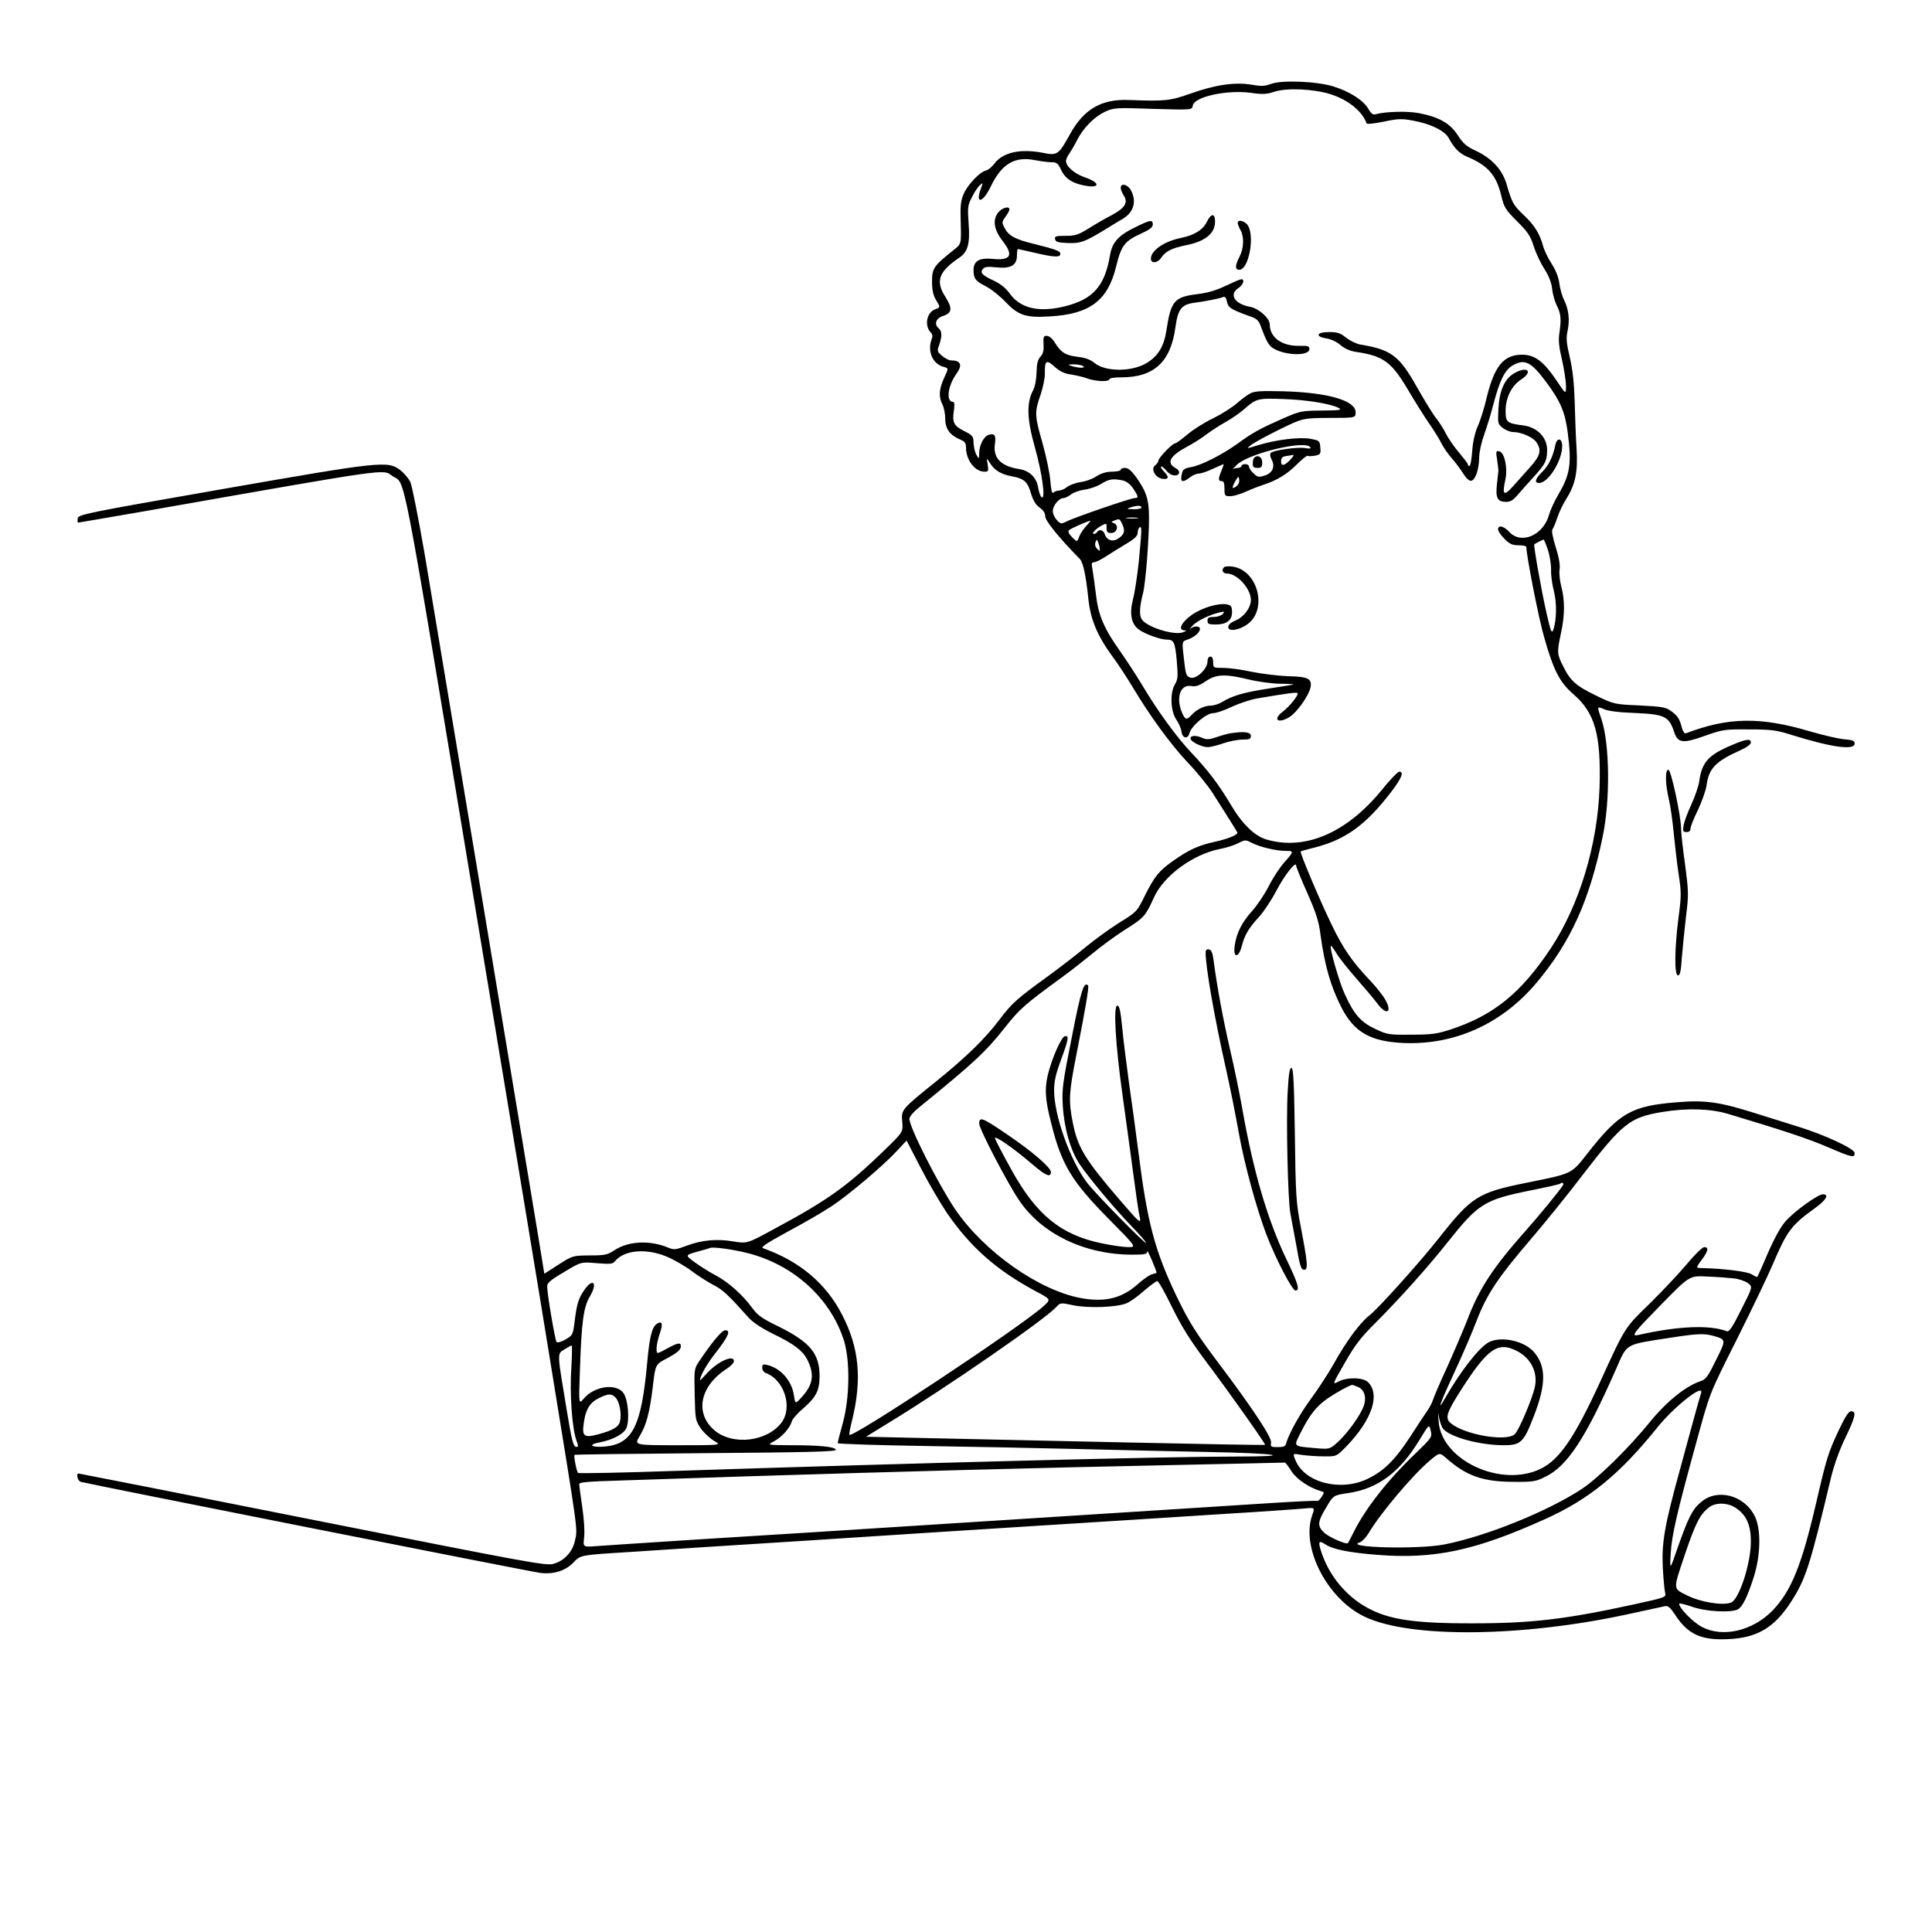
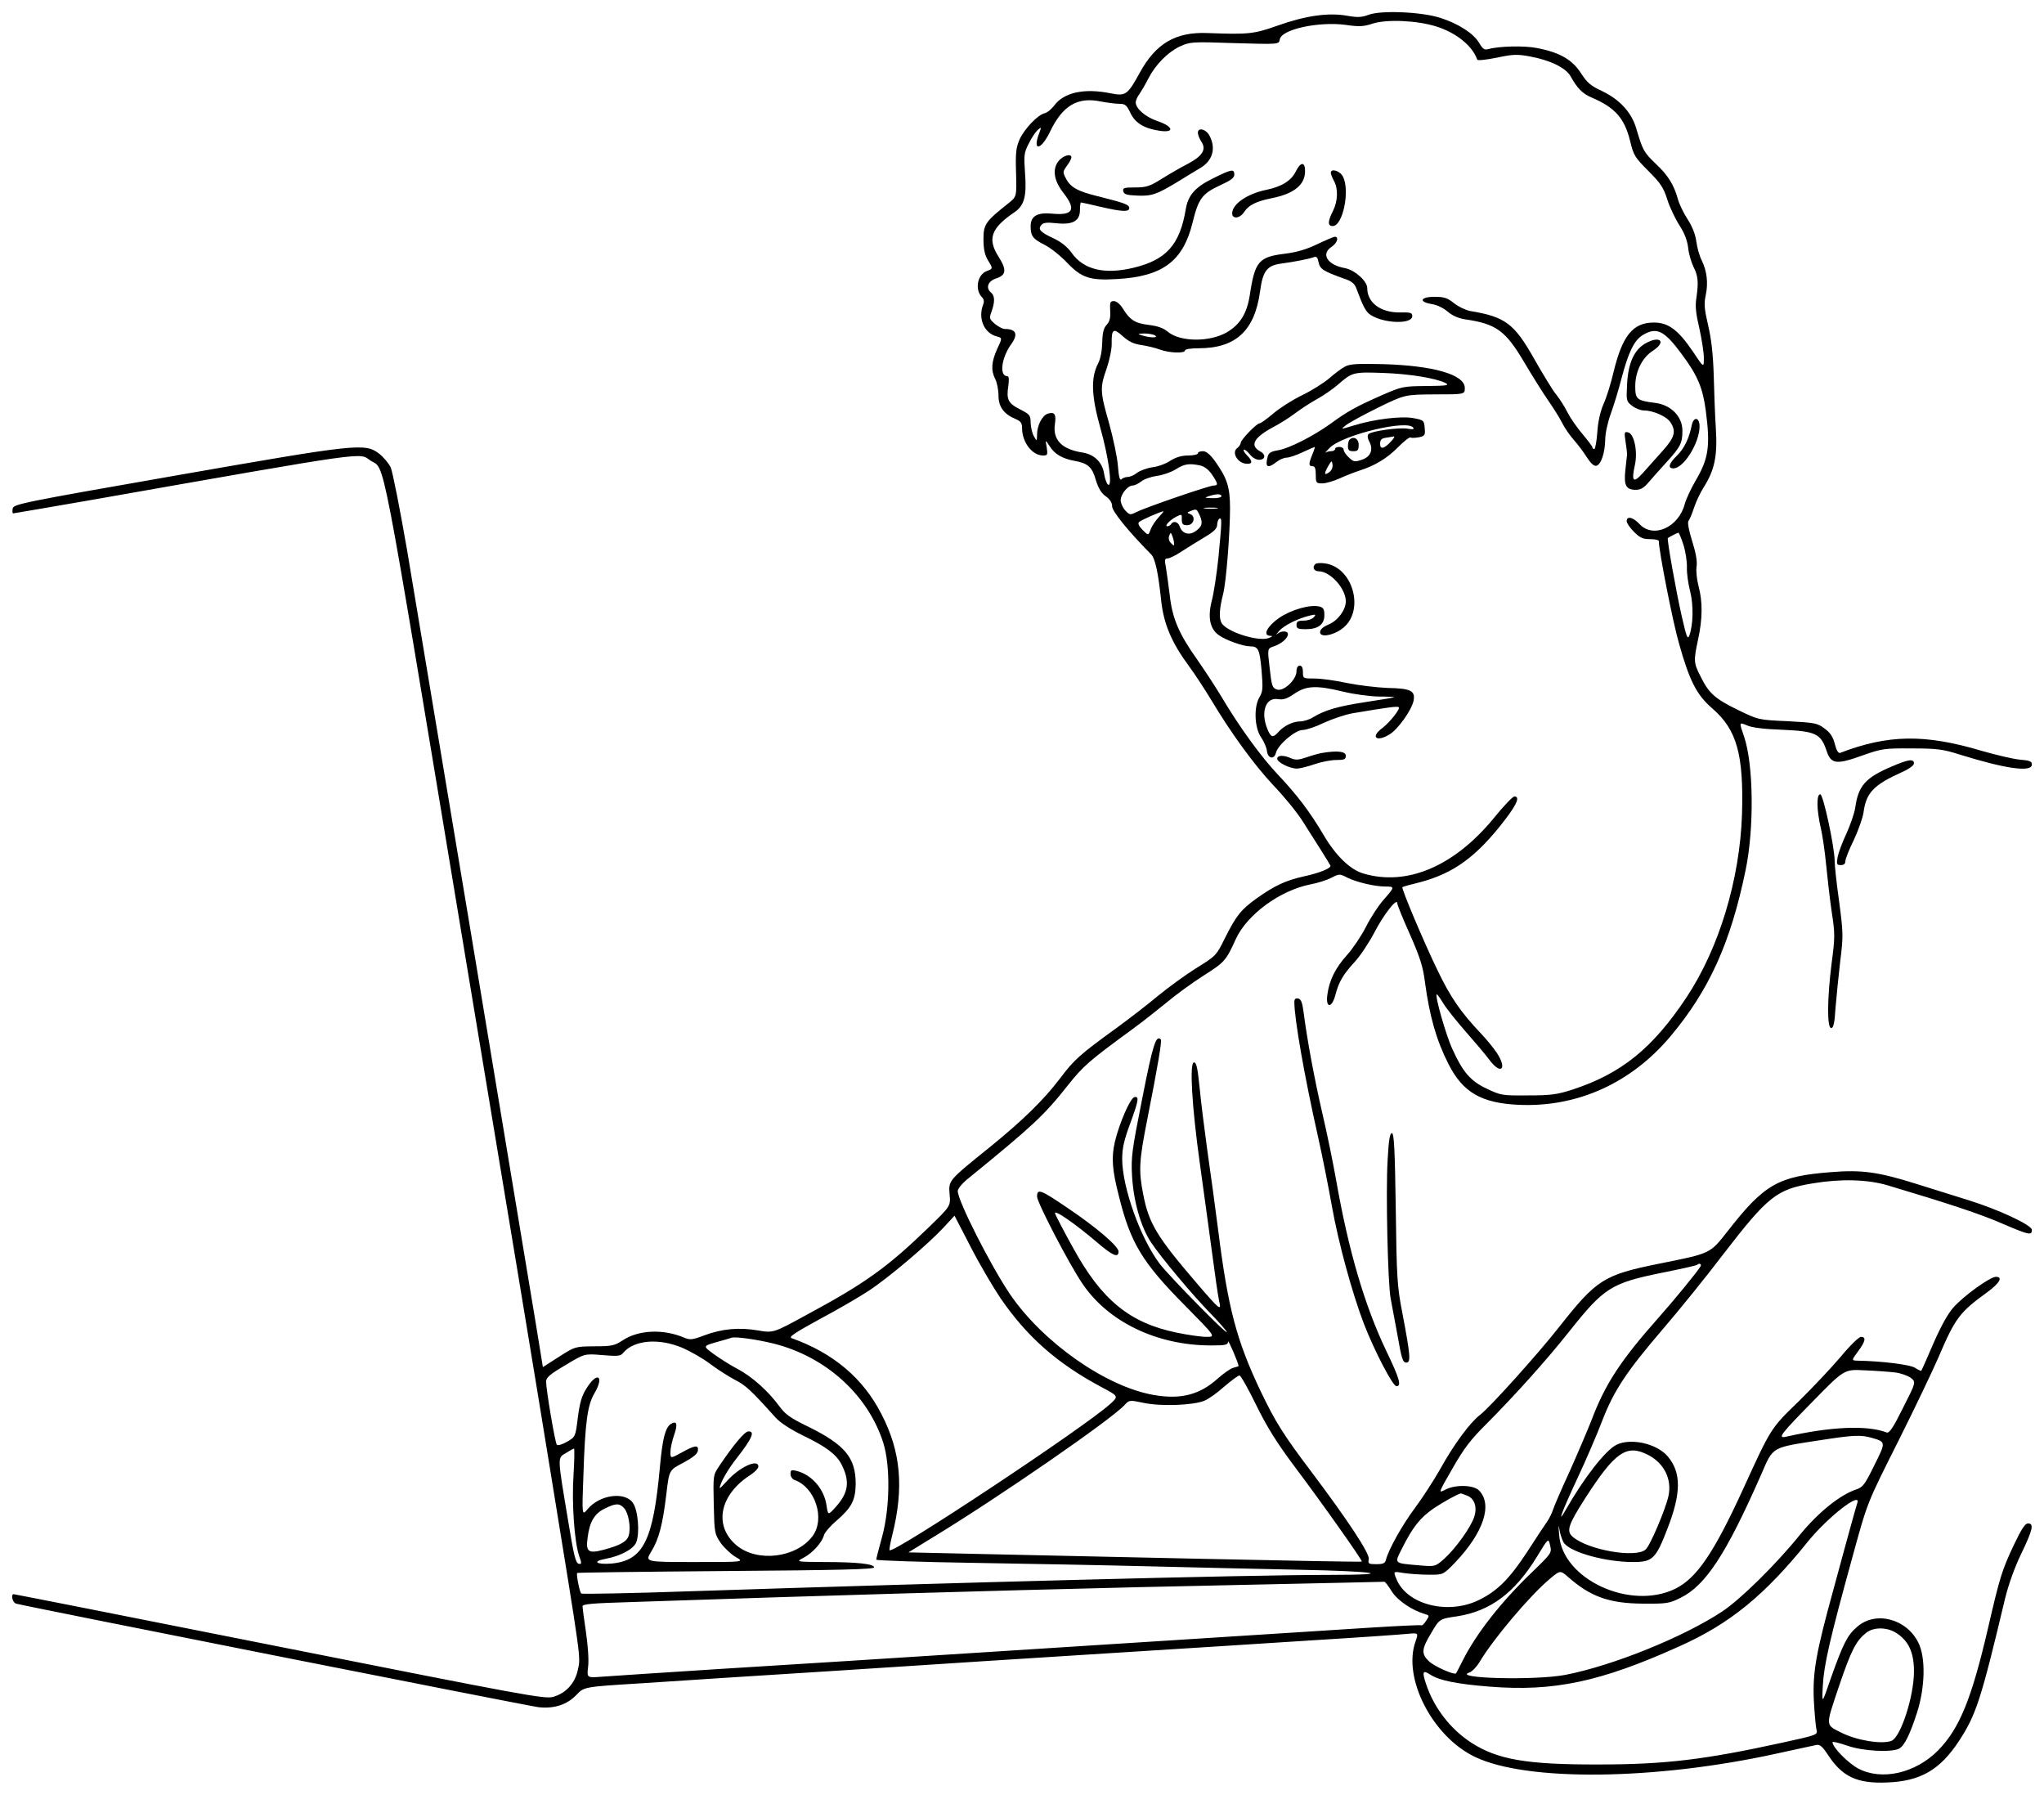
- <svg xmlns="http://www.w3.org/2000/svg" viewBox="0 0 1024 1024" role="img" aria-labelledby="t">
+ <svg xmlns="http://www.w3.org/2000/svg" viewBox="35.29 37.59 953.36 836.93" role="img" aria-labelledby="t">
  <g transform="translate(0,1024) scale(0.1,-0.1)" fill="currentColor" stroke="none">
    <path d="M6736 9795 c-32 -12 -51 -13 -102 -4 -87 15 -192 0 -324 -47 -110 -39 -136 -41 -325 -34 -148 6 -241 -48 -316 -185 -57 -104 -66 -110 -136 -96 -124 25 -218 4 -263 -57 -13 -17 -32 -33 -45 -36 -33 -8 -95 -74 -117 -123 -16 -37 -19 -62 -16 -155 3 -111 3 -111 -36 -142 -107 -85 -116 -98 -116 -167 0 -46 6 -73 20 -97 25 -41 25 -41 -5 -52 -44 -17 -56 -87 -22 -122 9 -8 11 -21 6 -33 -26 -66 4 -135 64 -150 25 -7 25 -7 1 -58 -27 -60 -30 -100 -9 -141 8 -15 15 -50 15 -76 0 -53 25 -87 80 -110 24 -10 30 -19 30 -42 0 -66 47 -128 98 -128 21 0 22 3 17 38 -7 37 -7 37 14 5 23 -37 60 -58 116 -68 62 -11 82 -29 99 -89 12 -39 25 -61 46 -76 20 -14 30 -30 30 -47 0 -23 75 -116 182 -224 19 -20 33 -84 47 -217 12 -108 48 -194 130 -305 28 -38 73 -107 102 -155 94 -157 201 -304 292 -401 50 -52 111 -127 136 -167 62 -97 125 -197 129 -206 6 -12 -50 -35 -125 -51 -84 -19 -134 -42 -220 -103 -72 -52 -94 -79 -148 -187 -39 -79 -41 -81 -135 -139 -52 -33 -130 -90 -175 -127 -44 -37 -132 -105 -195 -151 -171 -124 -197 -147 -263 -235 -77 -101 -171 -193 -327 -320 -195 -157 -193 -155 -188 -220 5 -55 5 -55 -96 -153 -193 -187 -297 -262 -574 -411 -152 -83 -152 -83 -224 -71 -88 15 -167 8 -250 -23 -55 -21 -67 -22 -93 -11 -99 42 -214 37 -289 -13 -36 -24 -51 -27 -131 -27 -90 -1 -90 -1 -165 -49 l-75 -48 -33 203 c-77 468 -547 3291 -601 3610 -33 190 -67 363 -76 383 -10 20 -34 48 -53 63 -67 51 -100 47 -947 -101 -727 -127 -760 -134 -763 -155 -2 -12 -1 -22 2 -22 3 0 171 29 373 64 1307 230 1239 220 1293 183 72 -48 40 118 429 -2227 221 -1330 346 -2084 410 -2480 147 -904 143 -871 129 -933 -13 -63 -57 -110 -116 -126 -38 -11 -148 10 -1275 234 -678 135 -1236 245 -1240 245 -15 0 -6 -39 11 -44 41 -12 2392 -478 2437 -483 73 -8 133 12 176 57 36 38 36 38 295 54 143 10 570 37 949 61 380 25 940 61 1245 80 305 19 731 46 945 60 215 13 413 27 442 30 52 5 52 5 38 -36 -61 -171 80 -444 278 -538 240 -115 837 -109 1403 15 93 20 178 39 189 41 16 3 28 -7 53 -45 67 -103 136 -136 277 -130 156 6 247 59 336 195 79 122 101 188 214 663 16 65 44 144 75 208 54 112 61 142 32 142 -14 0 -31 -27 -65 -98 -57 -121 -66 -150 -122 -392 -76 -327 -132 -465 -231 -567 -106 -108 -264 -144 -374 -86 -48 26 -120 99 -120 123 0 4 30 -3 68 -16 73 -26 206 -33 243 -14 25 14 50 65 84 170 37 117 40 254 6 323 -55 113 -201 151 -287 74 -45 -38 -66 -82 -121 -237 -43 -125 -43 -125 -38 -35 5 96 34 220 133 580 78 283 67 256 225 571 75 150 156 320 181 378 79 185 99 211 229 305 57 42 73 71 39 71 -27 0 -152 -90 -199 -144 -25 -28 -59 -90 -93 -168 -29 -68 -54 -124 -56 -126 -1 -2 -14 4 -28 13 -23 16 -157 32 -269 34 -29 1 -29 1 2 43 35 47 39 68 14 68 -10 0 -52 -41 -95 -93 -42 -50 -131 -144 -196 -208 -130 -126 -128 -122 -259 -409 -137 -299 -217 -416 -317 -465 -210 -102 -527 45 -541 252 -4 50 -3 52 3 16 5 -23 14 -48 21 -56 36 -44 195 -87 321 -87 91 0 106 15 160 155 65 167 65 262 2 337 -51 61 -174 88 -241 54 -52 -28 -149 -152 -233 -299 -46 -81 -22 -16 54 147 39 83 90 202 114 265 55 142 113 229 286 431 73 85 198 239 276 342 212 275 251 306 421 334 133 22 254 18 347 -9 288 -86 433 -134 534 -178 128 -55 140 -57 140 -30 0 22 -155 95 -301 140 -52 16 -161 50 -243 76 -173 54 -250 65 -395 53 -244 -19 -309 -56 -480 -275 -83 -106 -77 -103 -321 -152 -257 -52 -290 -73 -465 -295 -100 -127 -322 -374 -368 -409 -47 -36 -121 -135 -187 -254 -30 -53 -84 -136 -119 -183 -58 -78 -121 -190 -134 -240 -4 -16 -13 -20 -45 -20 -36 0 -39 2 -35 24 5 25 -94 176 -267 406 -133 176 -168 233 -236 374 -113 237 -153 387 -199 751 -14 110 -37 279 -51 375 -13 96 -30 228 -36 293 -9 91 -15 117 -26 117 -22 0 -10 -205 27 -470 16 -118 42 -302 56 -409 14 -107 29 -211 34 -233 12 -50 5 -45 -104 82 -188 219 -224 280 -250 415 -22 111 -19 157 19 349 50 254 69 366 63 373 -22 22 -37 -23 -86 -273 -49 -246 -53 -276 -48 -364 7 -119 41 -238 89 -310 47 -71 194 -246 280 -334 37 -38 70 -76 73 -83 8 -22 -270 261 -314 319 -90 120 -174 357 -174 488 0 50 9 88 37 164 40 109 43 129 20 124 -19 -4 -70 -120 -91 -208 -17 -74 -13 -131 19 -255 54 -218 109 -308 306 -507 146 -148 146 -148 102 -148 -25 0 -88 9 -140 20 -218 45 -349 152 -482 395 -43 77 -80 149 -84 160 -9 24 95 -48 199 -137 70 -60 97 -71 97 -40 0 24 -102 112 -239 204 -125 85 -141 91 -141 52 0 -27 148 -312 211 -405 120 -179 347 -288 597 -289 71 0 82 2 83 18 0 12 47 -97 49 -114 0 -1 -11 -5 -24 -8 -13 -3 -46 -26 -74 -51 -84 -75 -171 -98 -298 -76 -224 39 -518 246 -671 471 -91 135 -243 435 -243 480 0 11 21 36 47 57 301 245 357 297 465 434 74 93 98 114 303 264 44 32 115 88 159 124 43 36 121 93 173 126 98 62 104 69 150 170 52 114 206 227 348 255 33 6 77 20 98 31 37 19 38 19 75 0 43 -21 127 -41 177 -41 44 0 44 -2 -9 -62 -24 -27 -61 -84 -82 -126 -22 -43 -61 -101 -88 -131 -55 -61 -83 -118 -92 -185 -9 -63 20 -66 37 -3 16 62 36 96 90 155 27 29 69 93 94 141 42 81 105 161 105 133 0 -7 26 -72 59 -145 47 -107 61 -150 70 -222 22 -161 53 -271 110 -383 67 -132 153 -182 328 -190 273 -12 523 101 706 318 181 215 282 437 352 778 40 193 37 489 -7 620 -24 69 -24 69 12 54 23 -11 80 -18 167 -21 155 -7 178 -18 205 -97 21 -64 45 -67 170 -22 88 31 100 33 228 32 119 0 146 -4 225 -29 215 -67 335 -83 335 -46 0 15 -10 19 -58 23 -31 3 -111 22 -177 41 -265 79 -436 76 -660 -10 -8 -2 -17 13 -24 41 -8 33 -21 53 -47 72 -34 26 -44 28 -173 35 -136 6 -136 6 -231 52 -107 52 -137 78 -175 156 -33 64 -33 74 -12 173 21 95 22 176 2 250 -8 30 -12 71 -9 90 4 23 -3 63 -20 117 -16 51 -23 88 -18 95 5 6 17 34 26 62 9 28 30 72 46 97 50 79 64 145 56 272 -4 60 -8 173 -10 250 -3 98 -11 168 -26 232 -18 77 -20 101 -11 142 12 56 5 112 -19 161 -10 19 -21 58 -25 87 -4 33 -19 71 -41 105 -19 29 -39 71 -45 93 -18 67 -47 113 -104 166 -55 53 -60 62 -90 163 -22 76 -77 136 -161 176 -52 24 -69 39 -98 84 -40 62 -99 96 -204 116 -60 12 -178 9 -228 -5 -17 -5 -26 1 -42 29 -27 45 -97 90 -182 117 -87 28 -277 36 -334 14z m315 -54 c95 -30 170 -91 192 -155 2 -5 41 -1 90 9 76 16 96 17 155 6 94 -17 168 -53 190 -92 32 -57 55 -81 99 -100 109 -46 153 -97 179 -202 16 -67 22 -77 85 -140 57 -57 71 -77 89 -135 12 -37 38 -91 57 -120 23 -36 36 -70 40 -105 3 -29 15 -68 25 -88 21 -41 24 -71 13 -145 -6 -38 -2 -74 14 -141 11 -50 21 -112 21 -138 0 -47 0 -47 -52 31 -68 100 -114 134 -181 134 -98 0 -147 -61 -188 -230 -12 -52 -33 -120 -47 -150 -15 -35 -26 -83 -29 -132 -3 -43 -10 -78 -14 -78 -5 0 -9 4 -9 8 0 5 -21 32 -46 62 -25 29 -56 74 -69 99 -12 25 -36 63 -52 83 -17 20 -63 96 -104 168 -93 165 -135 197 -300 224 -20 4 -54 20 -74 36 -31 25 -47 30 -91 30 -67 0 -76 -24 -12 -34 24 -4 55 -19 73 -35 22 -19 50 -31 81 -36 146 -21 189 -53 276 -200 39 -66 90 -147 113 -180 23 -33 52 -79 64 -103 12 -24 37 -60 55 -80 18 -20 45 -56 60 -80 18 -28 33 -42 44 -40 22 4 41 60 42 123 0 28 12 82 26 120 14 39 37 113 50 165 32 121 59 177 98 201 66 40 101 23 184 -90 73 -98 97 -156 111 -262 22 -167 13 -224 -49 -329 -21 -36 -43 -84 -49 -106 -29 -110 -147 -162 -211 -94 -30 33 -60 39 -60 14 0 -9 15 -31 34 -50 28 -28 42 -34 75 -34 23 0 41 -4 41 -9 0 -46 66 -382 95 -481 49 -173 82 -237 155 -300 114 -99 146 -214 138 -492 -10 -306 -108 -629 -261 -858 -157 -235 -302 -352 -527 -426 -74 -24 -102 -28 -210 -28 -120 -1 -127 0 -192 31 -75 35 -112 77 -160 183 -29 61 -83 249 -74 257 2 2 15 -16 29 -39 14 -24 61 -83 104 -132 43 -49 93 -108 111 -132 55 -75 87 -47 36 31 -15 22 -48 63 -74 90 -94 99 -142 169 -202 294 -62 127 -170 383 -164 388 1 2 37 12 78 22 162 42 270 121 404 297 53 70 67 104 40 104 -7 0 -50 -44 -94 -99 -186 -227 -407 -321 -611 -260 -61 18 -128 83 -185 180 -64 108 -123 186 -211 279 -77 81 -179 220 -265 365 -30 50 -82 129 -115 176 -83 117 -114 189 -126 296 -6 48 -14 107 -18 131 -7 35 -6 42 8 42 9 0 39 15 66 33 28 18 76 48 108 67 42 25 57 40 57 57 0 12 5 25 10 28 13 8 12 -11 -4 -180 -8 -77 -22 -168 -31 -202 -20 -77 -9 -132 33 -161 32 -23 113 -52 145 -52 39 0 45 -13 54 -111 7 -84 6 -99 -9 -125 -28 -45 -24 -142 6 -187 14 -20 26 -48 28 -64 4 -36 33 -43 42 -10 9 38 90 107 125 107 16 0 61 15 100 34 39 18 99 38 133 44 167 28 210 34 215 28 8 -8 -43 -72 -78 -98 -56 -42 -25 -66 36 -28 39 24 102 113 111 156 9 47 -13 58 -120 60 -50 2 -135 12 -190 23 -54 12 -122 21 -152 21 -53 0 -54 0 -54 30 0 20 -5 30 -15 30 -9 0 -15 -10 -15 -26 0 -40 -61 -97 -92 -85 -21 7 -24 17 -33 99 -11 92 -11 92 19 102 36 12 66 38 66 57 0 16 -31 17 -50 1 -8 -7 -4 -1 9 14 23 26 89 59 145 72 26 6 28 5 17 -8 -8 -9 -29 -16 -47 -16 -27 0 -34 -4 -34 -20 0 -17 7 -20 43 -20 58 0 87 22 87 65 0 28 -4 36 -24 41 -43 10 -131 -15 -188 -54 -55 -39 -77 -81 -41 -83 14 0 12 -3 -6 -10 -48 -19 -199 29 -221 71 -12 23 -10 65 8 135 14 53 32 285 32 399 0 100 -14 141 -71 221 -23 31 -40 45 -56 45 -13 0 -23 -4 -23 -10 0 -5 -20 -10 -45 -10 -31 0 -57 -8 -83 -24 -20 -14 -58 -28 -85 -31 -26 -4 -58 -16 -71 -26 -13 -11 -33 -19 -43 -19 -10 0 -24 -5 -30 -11 -7 -7 -12 12 -16 63 -3 40 -22 129 -41 198 -43 149 -43 166 -11 257 13 39 24 91 23 116 -1 67 8 73 52 33 28 -25 51 -36 87 -41 26 -4 65 -13 86 -21 43 -16 117 -19 117 -4 0 6 28 10 63 10 174 0 262 82 287 265 13 96 32 121 99 130 60 8 132 22 152 30 12 5 18 -2 22 -24 7 -32 21 -41 118 -76 37 -12 50 -23 59 -48 30 -81 44 -108 65 -121 62 -41 195 -45 195 -6 0 16 -8 18 -57 17 -90 -1 -153 45 -153 114 0 32 -59 85 -105 93 -82 15 -113 66 -60 100 25 17 34 46 14 46 -6 0 -43 -16 -83 -35 -50 -24 -94 -37 -150 -44 -122 -15 -140 -35 -164 -194 -13 -84 -45 -136 -106 -172 -80 -47 -219 -46 -276 2 -22 18 -48 27 -90 32 -64 8 -87 23 -121 78 -12 19 -29 33 -41 33 -17 0 -19 -6 -17 -45 2 -32 -2 -50 -16 -65 -15 -16 -20 -38 -21 -83 -1 -38 -8 -76 -19 -97 -35 -67 -32 -151 10 -301 39 -138 58 -278 36 -265 -6 4 -14 26 -18 49 -8 55 -45 92 -102 101 -95 15 -138 58 -128 131 7 48 -1 60 -33 50 -26 -8 -50 -55 -50 -97 -1 -33 -1 -33 -15 -8 -8 14 -14 42 -15 62 0 35 -4 40 -49 63 -56 28 -65 46 -55 110 4 30 3 45 -5 45 -38 0 -28 85 19 150 33 46 22 70 -30 70 -11 0 -31 11 -47 24 -26 23 -27 26 -15 58 16 46 15 73 -3 88 -26 22 -14 54 25 66 46 15 49 40 11 100 -54 84 -36 134 73 208 46 31 58 74 50 181 -6 85 -5 97 17 139 12 25 31 54 41 63 18 16 19 16 9 -11 -35 -89 6 -86 50 5 58 121 128 162 235 140 32 -6 71 -11 88 -11 27 0 34 -6 51 -42 23 -48 64 -73 138 -84 71 -10 62 21 -13 46 -55 19 -100 58 -100 87 0 8 8 27 19 41 10 15 28 46 40 70 33 64 90 122 146 149 49 22 54 23 257 16 206 -6 206 -6 210 17 6 47 181 85 308 68 62 -9 83 -8 125 6 66 21 206 15 296 -13z m-1311 -1441 c19 -12 -22 -12 -60 0 -23 7 -22 8 10 9 19 0 42 -4 50 -9z m209 -606 c22 -5 40 -19 57 -43 28 -42 30 -51 8 -51 -21 0 -321 -103 -361 -124 -29 -14 -31 -14 -52 8 -11 12 -21 34 -21 47 0 29 33 69 56 69 9 0 27 9 40 19 13 11 46 22 73 26 26 3 66 17 87 30 41 26 62 29 113 19z m101 -144 c0 -5 -19 -10 -42 -9 -37 1 -39 2 -18 9 36 12 60 12 60 0z m-22 -57 c-16 -2 -40 -2 -55 0 -16 2 -3 4 27 4 30 0 43 -2 28 -4z m-79 -33 c16 -36 10 -53 -23 -75 -29 -19 -61 -8 -71 25 -7 21 -30 27 -40 10 -3 -5 -11 -10 -17 -10 -16 0 11 29 42 45 25 13 26 12 25 -13 0 -22 5 -27 25 -27 31 0 42 41 14 52 -16 6 -16 7 2 14 28 11 28 11 43 -21z m-191 -7 c-15 -16 -32 -41 -38 -57 -11 -30 -11 -30 -38 -3 -18 19 -23 30 -16 37 9 9 99 48 113 50 3 0 -7 -12 -21 -27z m71 -123 c1 -12 -1 -12 -14 1 -10 10 -13 22 -9 34 7 18 8 18 15 -1 4 -10 8 -26 8 -34z m2376 -7 c10 -32 17 -80 16 -106 -1 -26 6 -76 15 -110 16 -63 15 -156 -4 -207 -8 -20 -13 -6 -35 90 -27 118 -70 361 -65 365 8 6 44 24 49 25 3 0 14 -26 24 -57z m-1588 -684 c48 -12 123 -22 165 -23 42 0 75 -2 74 -3 -1 -2 -62 -12 -135 -23 -130 -20 -188 -37 -246 -72 -16 -10 -43 -18 -58 -18 -33 0 -75 -20 -101 -49 -26 -29 -35 -27 -52 14 -32 78 -8 148 49 139 25 -4 42 1 77 25 56 38 103 40 227 10z m-1598 -2828 c125 -182 265 -305 471 -415 81 -43 81 -43 41 -79 -120 -109 -1012 -700 -1029 -682 -2 2 3 33 12 68 56 222 41 392 -50 567 -85 167 -225 285 -419 354 -15 5 13 24 130 88 83 44 186 104 230 133 93 61 278 218 350 296 l50 54 75 -145 c41 -80 104 -187 139 -239z m3265 147 c-14 -24 -127 -162 -195 -238 -178 -201 -249 -309 -314 -481 -19 -48 -65 -156 -103 -241 -39 -84 -73 -164 -77 -178 -4 -13 -16 -36 -25 -50 -10 -14 -52 -77 -93 -141 -83 -127 -140 -184 -226 -226 -144 -71 -337 -22 -385 98 -15 36 -15 36 32 28 26 -4 78 -8 117 -8 69 -1 69 -1 126 58 132 139 175 270 110 335 -26 26 -111 28 -158 3 -32 -17 -32 -16 35 100 53 93 85 135 158 207 135 136 279 296 386 431 163 205 195 226 438 275 85 17 156 33 159 36 10 10 22 3 15 -8z m-4324 -359 c245 -61 442 -240 513 -464 33 -106 31 -303 -6 -438 -15 -53 -27 -101 -27 -106 0 -4 206 -11 458 -15 251 -4 617 -11 812 -16 195 -5 512 -12 703 -16 365 -7 459 -24 137 -24 -371 0 -1721 -35 -2968 -76 -282 -10 -515 -14 -518 -11 -8 7 -24 90 -19 96 2 2 315 6 694 9 531 4 691 8 691 17 0 16 -77 25 -235 25 -130 1 -130 1 -94 20 42 22 86 71 95 105 3 12 30 44 60 69 70 61 87 95 88 171 0 122 -51 182 -221 266 -85 41 -108 58 -137 98 -51 69 -125 135 -192 171 -33 17 -82 48 -111 69 -52 38 -52 38 10 56 34 9 67 19 72 21 18 6 118 -8 195 -27z m-427 -19 c40 -17 99 -51 132 -76 33 -25 85 -58 115 -74 50 -25 76 -49 190 -176 23 -25 69 -55 130 -85 106 -51 153 -87 177 -132 41 -80 34 -133 -25 -199 -37 -41 -37 -41 -44 6 -11 77 -70 144 -140 161 -24 6 -28 4 -28 -14 0 -12 8 -24 18 -28 97 -34 145 -180 85 -262 -76 -102 -258 -124 -355 -43 -108 91 -79 236 65 328 20 13 37 31 37 39 0 39 -90 -3 -148 -69 -18 -20 -32 -34 -32 -31 0 21 37 86 78 138 73 93 88 128 55 126 -17 0 -70 -64 -136 -162 -28 -42 -28 -43 -25 -179 3 -133 4 -137 33 -180 17 -23 49 -53 70 -65 40 -23 40 -23 -192 -23 -232 0 -232 0 -203 48 36 58 54 127 71 270 13 111 13 111 79 145 44 24 66 41 68 56 4 28 -12 27 -75 -8 -53 -29 -53 -29 -53 2 0 18 8 53 17 79 18 51 13 69 -15 52 -26 -17 -39 -68 -51 -199 -31 -344 -77 -438 -225 -452 -72 -6 -94 10 -28 22 69 13 129 45 142 76 18 43 9 153 -16 186 -39 53 -155 36 -210 -30 -27 -32 -27 -32 -20 158 8 246 19 327 51 381 49 83 13 105 -37 23 -22 -34 -31 -67 -40 -135 -11 -90 -11 -90 -50 -113 -22 -13 -44 -19 -48 -14 -8 9 -50 256 -50 295 0 18 18 34 90 76 89 54 89 54 172 47 73 -6 86 -5 98 11 50 59 164 69 273 24z m5659 -116 c26 -3 59 -15 73 -25 25 -20 25 -20 -36 -140 -46 -93 -64 -119 -76 -115 -90 35 -260 28 -471 -20 -40 -8 -23 13 129 168 144 147 144 147 239 142 52 -2 116 -7 142 -10z m-2980 -152 c50 -102 95 -174 177 -284 137 -182 320 -442 316 -446 -2 -2 -338 4 -747 13 -409 9 -884 19 -1056 23 l-312 7 122 75 c302 184 822 543 886 612 22 24 23 24 90 10 81 -17 231 -11 282 10 20 8 62 38 94 67 33 28 64 51 70 51 6 0 41 -62 78 -138z m2868 -152 c70 -20 70 -19 15 -129 -43 -88 -53 -102 -83 -112 -76 -25 -178 -107 -263 -211 -113 -140 -279 -303 -364 -359 -180 -119 -509 -252 -730 -295 -138 -27 -536 -17 -448 11 12 4 33 26 47 49 62 105 234 309 327 387 49 41 49 41 85 10 105 -93 193 -124 349 -125 112 -1 124 1 176 27 117 57 213 204 375 572 60 137 43 127 289 165 142 22 178 23 225 10z m-6052 -172 c-9 -134 4 -314 26 -379 13 -36 12 -40 -2 -37 -14 3 -23 40 -48 193 -52 312 -52 299 -12 323 18 11 35 21 38 21 3 1 2 -54 -2 -121z m5011 92 c75 -38 113 -113 96 -192 -14 -63 -86 -233 -107 -250 -47 -41 -271 -1 -340 60 -30 26 -21 55 57 177 140 218 194 256 294 205z m-844 -190 c35 -13 49 -53 34 -99 -15 -48 -87 -148 -139 -195 -43 -38 -43 -38 -123 -31 -114 10 -111 7 -75 78 50 100 85 144 149 188 47 31 108 65 126 69 1 0 13 -4 28 -10z m1820 -37 c-3 -10 -18 -61 -32 -113 -14 -52 -50 -181 -78 -286 -82 -297 -98 -388 -92 -519 3 -60 9 -121 12 -135 7 -26 7 -26 -162 -63 -362 -79 -544 -101 -853 -101 -339 -1 -474 23 -597 103 -97 64 -172 162 -209 273 -19 57 -15 66 20 43 41 -27 123 -44 276 -56 300 -24 518 22 886 188 235 105 398 238 599 488 93 115 254 240 230 178z m-5751 -22 c20 -22 32 -88 22 -125 -7 -30 -39 -48 -118 -69 -72 -19 -84 -9 -74 59 9 72 32 110 79 133 52 26 69 26 91 2z m4236 -297 c-146 -140 -262 -288 -325 -414 -15 -30 -29 -57 -31 -59 -8 -9 -101 32 -126 56 -37 35 -35 57 11 133 38 65 38 65 121 77 154 24 268 109 371 277 54 89 54 89 62 53 8 -34 7 -36 -83 -123z m-655 -92 c28 -43 95 -88 158 -106 17 -5 17 -7 1 -31 -9 -14 -19 -23 -23 -20 -4 2 -110 -3 -237 -11 -379 -24 -815 -52 -1709 -109 -467 -30 -1066 -68 -1330 -84 -264 -17 -510 -33 -548 -36 -67 -5 -67 -5 -61 47 4 31 -1 98 -10 161 -9 59 -16 114 -16 121 0 10 48 14 218 19 119 4 420 14 667 22 793 25 1573 46 2220 59 347 7 632 14 635 14 3 1 19 -20 35 -46z m2356 -195 c55 -37 79 -90 79 -177 0 -117 -62 -307 -105 -324 -45 -17 -163 2 -235 39 -74 37 -73 27 -10 215 58 171 80 212 127 250 36 28 100 27 144 -3z" />
    <path d="M5940 9245 c0 -9 7 -27 16 -41 25 -37 6 -67 -63 -104 -32 -16 -87 -48 -122 -70 -56 -35 -72 -40 -124 -40 -50 0 -58 -2 -55 -17 3 -15 15 -19 65 -21 68 -3 91 5 193 67 36 22 81 50 102 62 57 34 73 91 43 149 -16 32 -55 42 -55 15z" />
    <path d="M5290 9113 c-30 -39 -22 -91 24 -150 60 -77 44 -105 -56 -95 -68 6 -98 -12 -98 -59 0 -45 10 -59 64 -86 28 -14 76 -52 106 -84 68 -71 107 -84 235 -76 210 12 306 83 350 262 28 114 44 136 133 177 46 21 62 33 62 48 0 28 -14 25 -100 -18 -82 -40 -115 -78 -126 -141 -28 -169 -91 -239 -246 -276 -135 -32 -231 -8 -286 69 -21 29 -49 52 -86 69 -62 29 -73 42 -56 62 9 11 26 13 71 8 76 -8 109 11 109 62 0 19 2 35 5 35 2 0 43 -9 90 -20 102 -24 135 -25 135 -6 0 16 -23 24 -147 55 -94 23 -128 42 -149 84 -15 28 -14 31 5 58 12 15 21 33 21 39 0 20 -39 9 -60 -17z" />
    <path d="M6397 9065 c-21 -43 -65 -71 -137 -86 -90 -18 -160 -67 -160 -110 0 -28 37 -24 56 7 22 32 55 49 129 64 105 21 155 63 155 126 0 45 -21 44 -43 -1z" />
    <path d="M6560 9058 c1 -7 7 -24 15 -38 20 -36 18 -94 -5 -140 -25 -49 -25 -70 -1 -70 47 0 81 164 48 230 -13 27 -57 41 -57 18z" />
    <path d="M8023 8260 c-49 -30 -76 -91 -81 -186 -4 -78 -4 -81 23 -102 15 -12 40 -22 56 -22 42 0 106 -28 123 -55 28 -42 20 -71 -36 -133 -29 -33 -71 -79 -92 -103 -46 -51 -55 -41 -37 40 13 62 -5 144 -33 149 -17 4 -18 0 -11 -45 4 -26 7 -52 7 -58 -1 -5 -4 -38 -8 -72 -8 -73 3 -93 49 -93 22 0 38 9 61 37 17 20 54 61 82 92 65 71 74 89 74 147 0 65 -52 119 -125 129 -88 11 -95 17 -95 78 0 68 32 134 83 166 67 44 29 73 -40 31z" />
    <path d="M6627 8155 c-16 -8 -48 -32 -73 -54 -24 -21 -81 -57 -126 -79 -46 -22 -107 -61 -136 -86 -30 -25 -58 -46 -64 -46 -14 0 -88 -77 -88 -91 0 -6 -8 -18 -17 -25 -26 -19 1 -68 40 -72 32 -4 35 10 6 39 -11 11 -18 23 -15 26 3 3 15 -6 27 -20 12 -16 30 -27 45 -27 29 0 32 25 5 39 -50 27 -31 64 58 112 31 16 79 46 106 67 28 21 75 51 104 67 29 16 72 46 95 66 65 57 72 59 208 54 125 -4 250 -25 293 -47 20 -11 7 -13 -88 -14 -109 -1 -115 -2 -207 -42 -122 -54 -161 -75 -240 -133 -82 -59 -196 -117 -248 -125 -30 -5 -42 -12 -46 -28 -14 -51 -1 -59 41 -26 14 11 35 20 47 20 11 0 45 11 74 25 30 14 56 25 57 25 2 0 -3 -16 -11 -35 -18 -44 -18 -55 1 -55 11 0 15 -11 15 -40 0 -38 2 -40 31 -40 16 0 54 11 82 24 29 13 70 29 92 36 72 23 129 58 179 109 27 27 53 48 58 45 5 -3 22 -2 39 1 28 6 30 10 27 43 -3 36 -5 37 -51 46 -57 11 -183 -4 -280 -34 -62 -19 -62 -19 -37 1 14 11 81 48 150 82 125 61 125 61 265 62 140 0 140 0 140 30 0 62 -145 104 -380 111 -119 3 -156 1 -178 -11z m318 -286 c5 -7 -4 -8 -27 -4 -37 7 -168 -11 -182 -25 -6 -6 -5 -19 3 -34 21 -38 7 -73 -35 -86 -32 -11 -38 -10 -60 11 -13 12 -24 28 -24 36 0 7 -9 13 -20 13 -11 0 -20 -4 -20 -10 0 -5 -8 -10 -18 -10 -10 0 -22 -3 -28 -7 -5 -5 4 6 21 23 62 61 366 134 390 93z m-101 -60 c-34 -38 -54 -43 -54 -15 0 19 6 26 28 29 15 2 31 5 36 6 5 0 1 -8 -10 -20z m-290 -146 c-25 -18 -27 -10 -7 26 17 29 18 29 21 9 2 -13 -4 -27 -14 -35z" />
    <path d="M6647 7813 c-4 -3 -7 -17 -7 -30 0 -18 5 -23 25 -23 21 0 25 5 25 30 0 29 -25 42 -43 23z" />
    <path d="M8244 7883 c-13 -64 -36 -111 -69 -143 -38 -37 -45 -60 -17 -60 48 0 122 119 122 196 0 42 -27 47 -36 7z" />
    <path d="M6488 7234 c-16 -15 -7 -34 16 -34 53 0 126 -80 126 -140 0 -40 -37 -90 -80 -108 -26 -11 -40 -23 -40 -36 0 -25 57 -17 101 15 110 78 56 288 -79 306 -20 3 -40 1 -44 -3z" />
    <path d="M6520 6353 c-14 -2 -46 -11 -72 -20 -38 -13 -52 -14 -73 -5 -35 16 -65 15 -65 -2 0 -17 59 -46 92 -46 13 0 49 9 81 20 31 11 77 20 102 20 38 0 45 3 45 20 0 20 -38 25 -110 13z" />
    <path d="M9177 6290 c-123 -52 -157 -90 -171 -193 -4 -26 -23 -80 -41 -120 -19 -40 -37 -89 -41 -109 -6 -34 -4 -38 15 -38 14 0 21 6 21 18 0 10 17 54 39 98 21 45 42 103 46 131 12 90 47 127 178 186 34 15 57 32 57 41 0 23 -26 19 -103 -14z" />
    <path d="M8830 6113 c0 -27 7 -75 15 -108 8 -33 19 -109 25 -170 6 -60 17 -160 26 -221 16 -103 16 -121 0 -241 -21 -166 -22 -303 -2 -303 10 0 16 23 20 93 4 50 14 148 22 218 15 119 14 133 -5 279 -12 84 -21 169 -21 189 0 64 -53 311 -67 311 -9 0 -13 -15 -13 -47z" />
    <path d="M6390 5191 c0 -78 47 -346 110 -626 21 -93 50 -240 65 -325 30 -169 94 -404 149 -548 49 -127 135 -292 152 -292 25 0 15 35 -47 164 -101 211 -176 467 -234 796 -14 80 -43 222 -65 315 -37 161 -70 338 -87 470 -6 45 -12 61 -26 63 -12 2 -17 -3 -17 -17z" />
    <path d="M6825 4453 c-9 -146 1 -575 14 -643 5 -25 19 -102 32 -172 19 -110 25 -128 41 -128 22 0 20 31 -19 235 -23 119 -26 160 -30 483 -4 278 -8 352 -18 352 -10 0 -15 -34 -20 -127z" />
  </g>
</svg>
